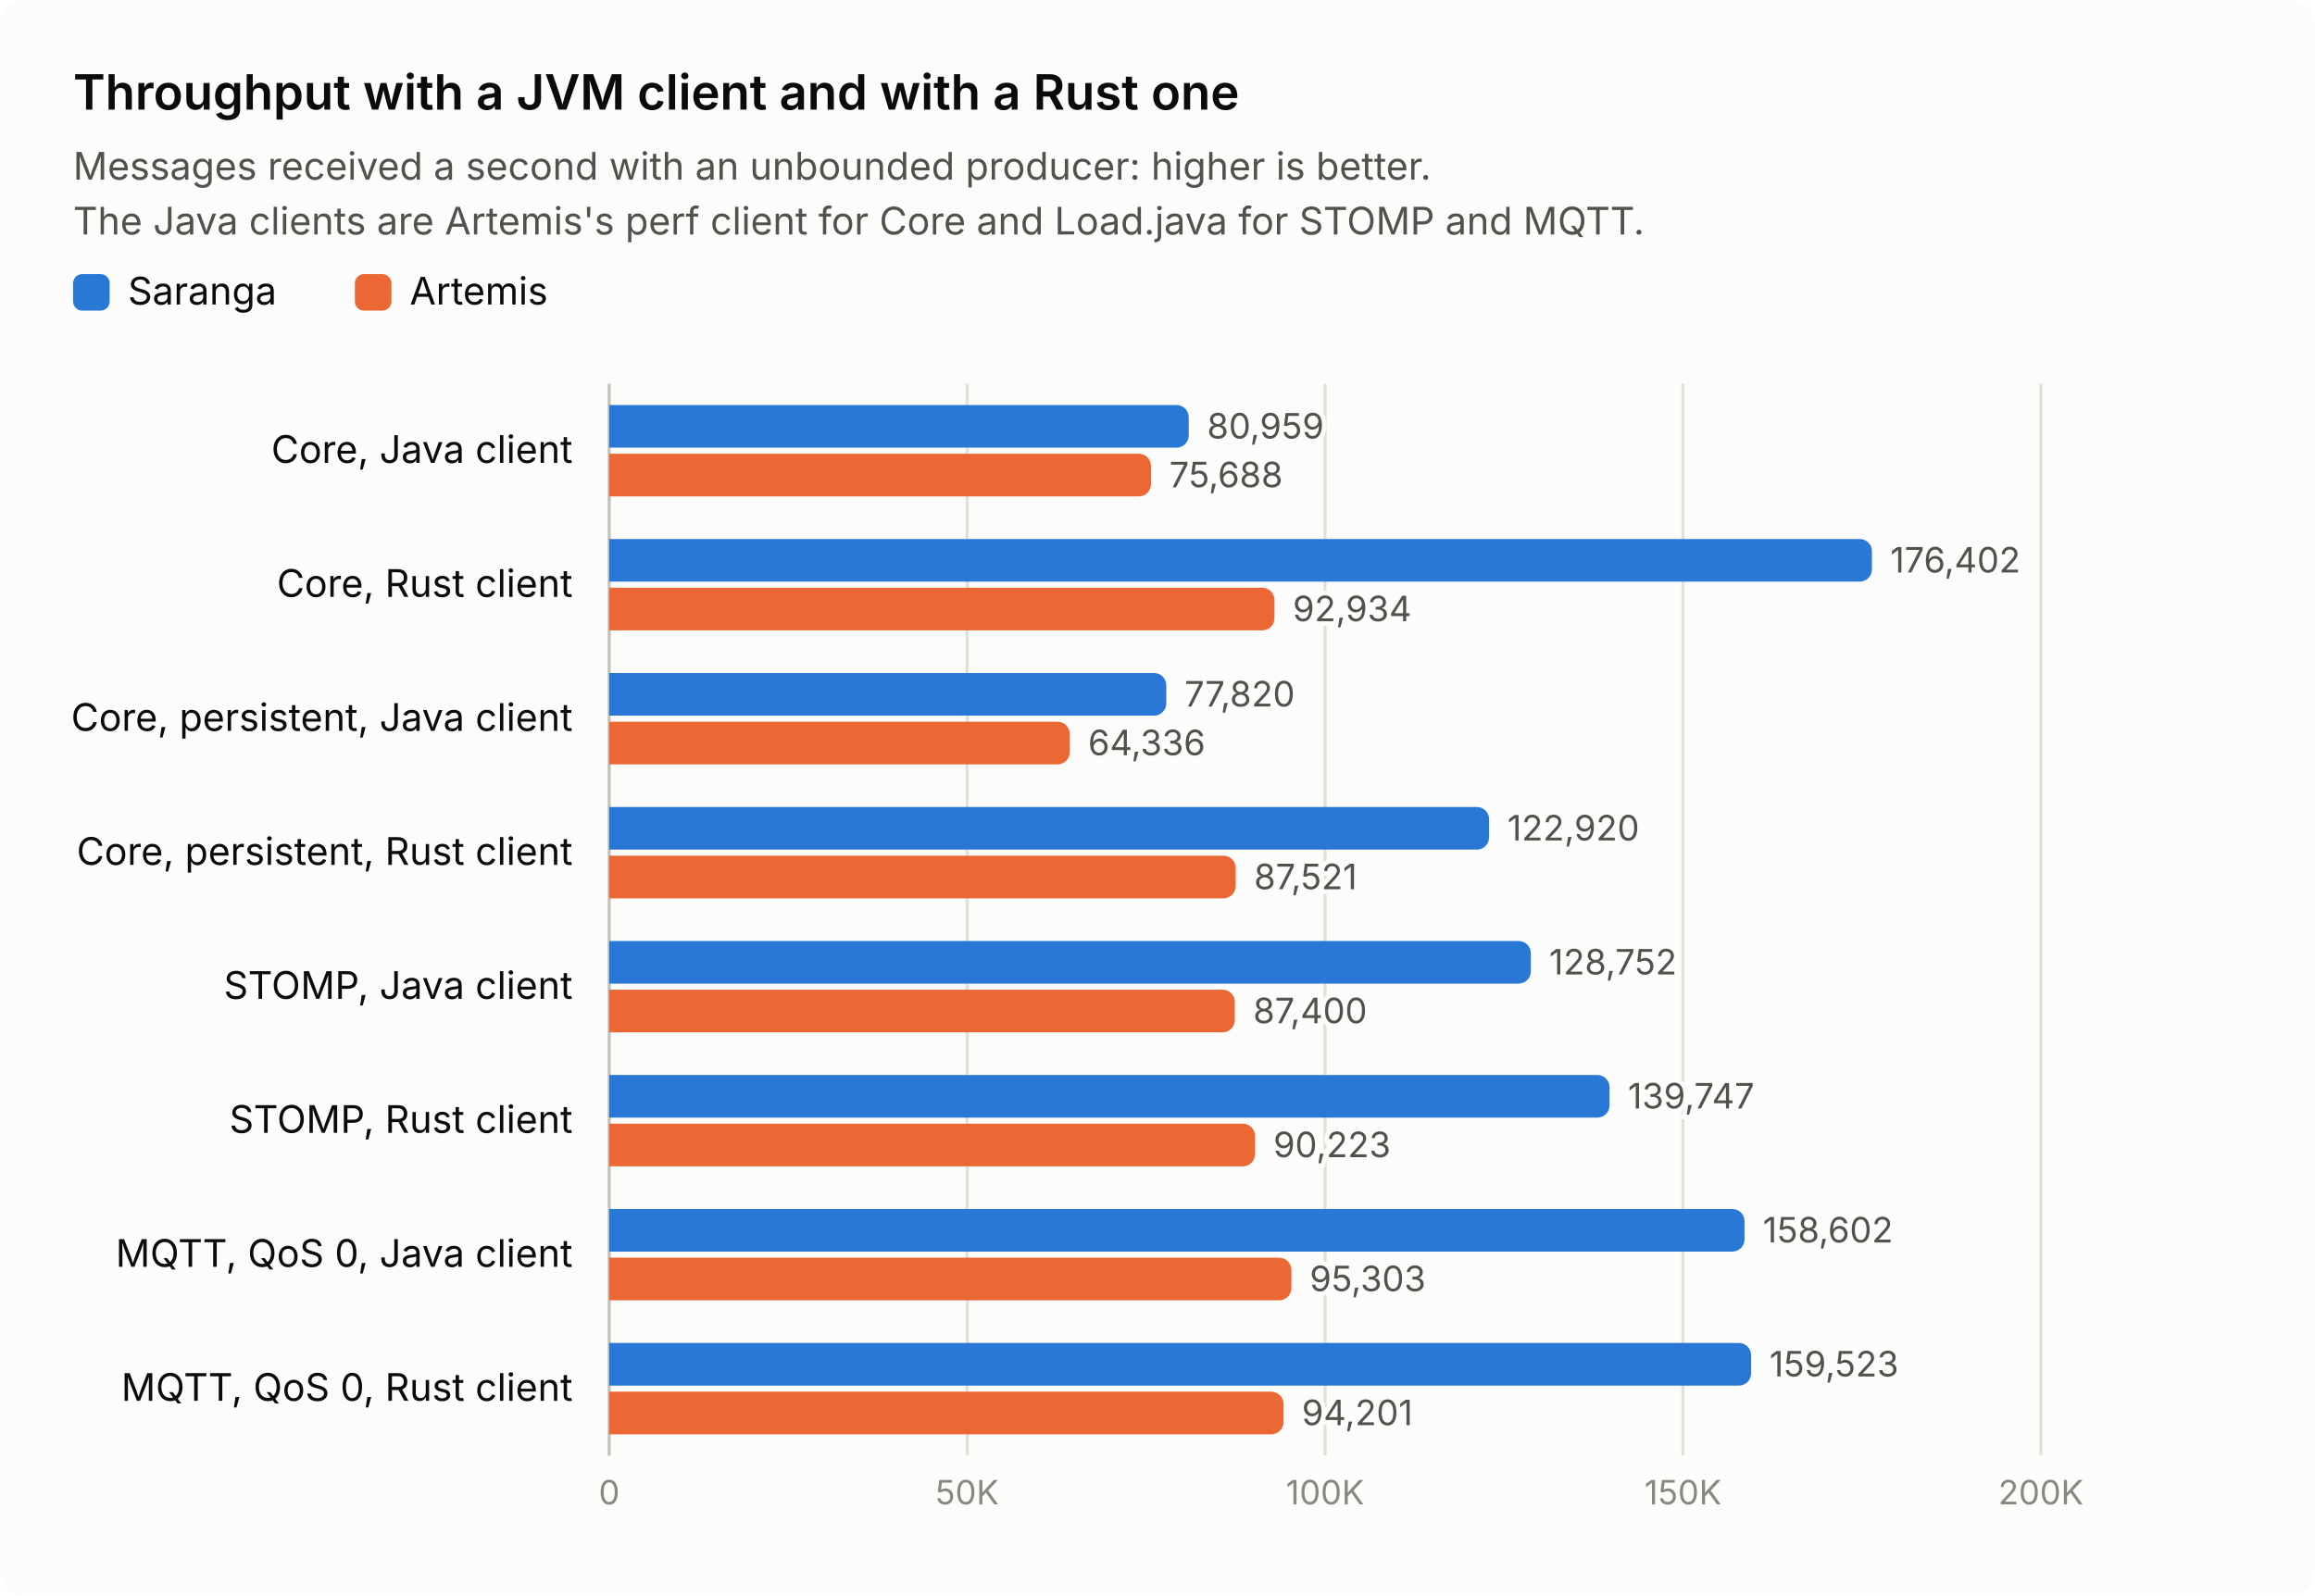
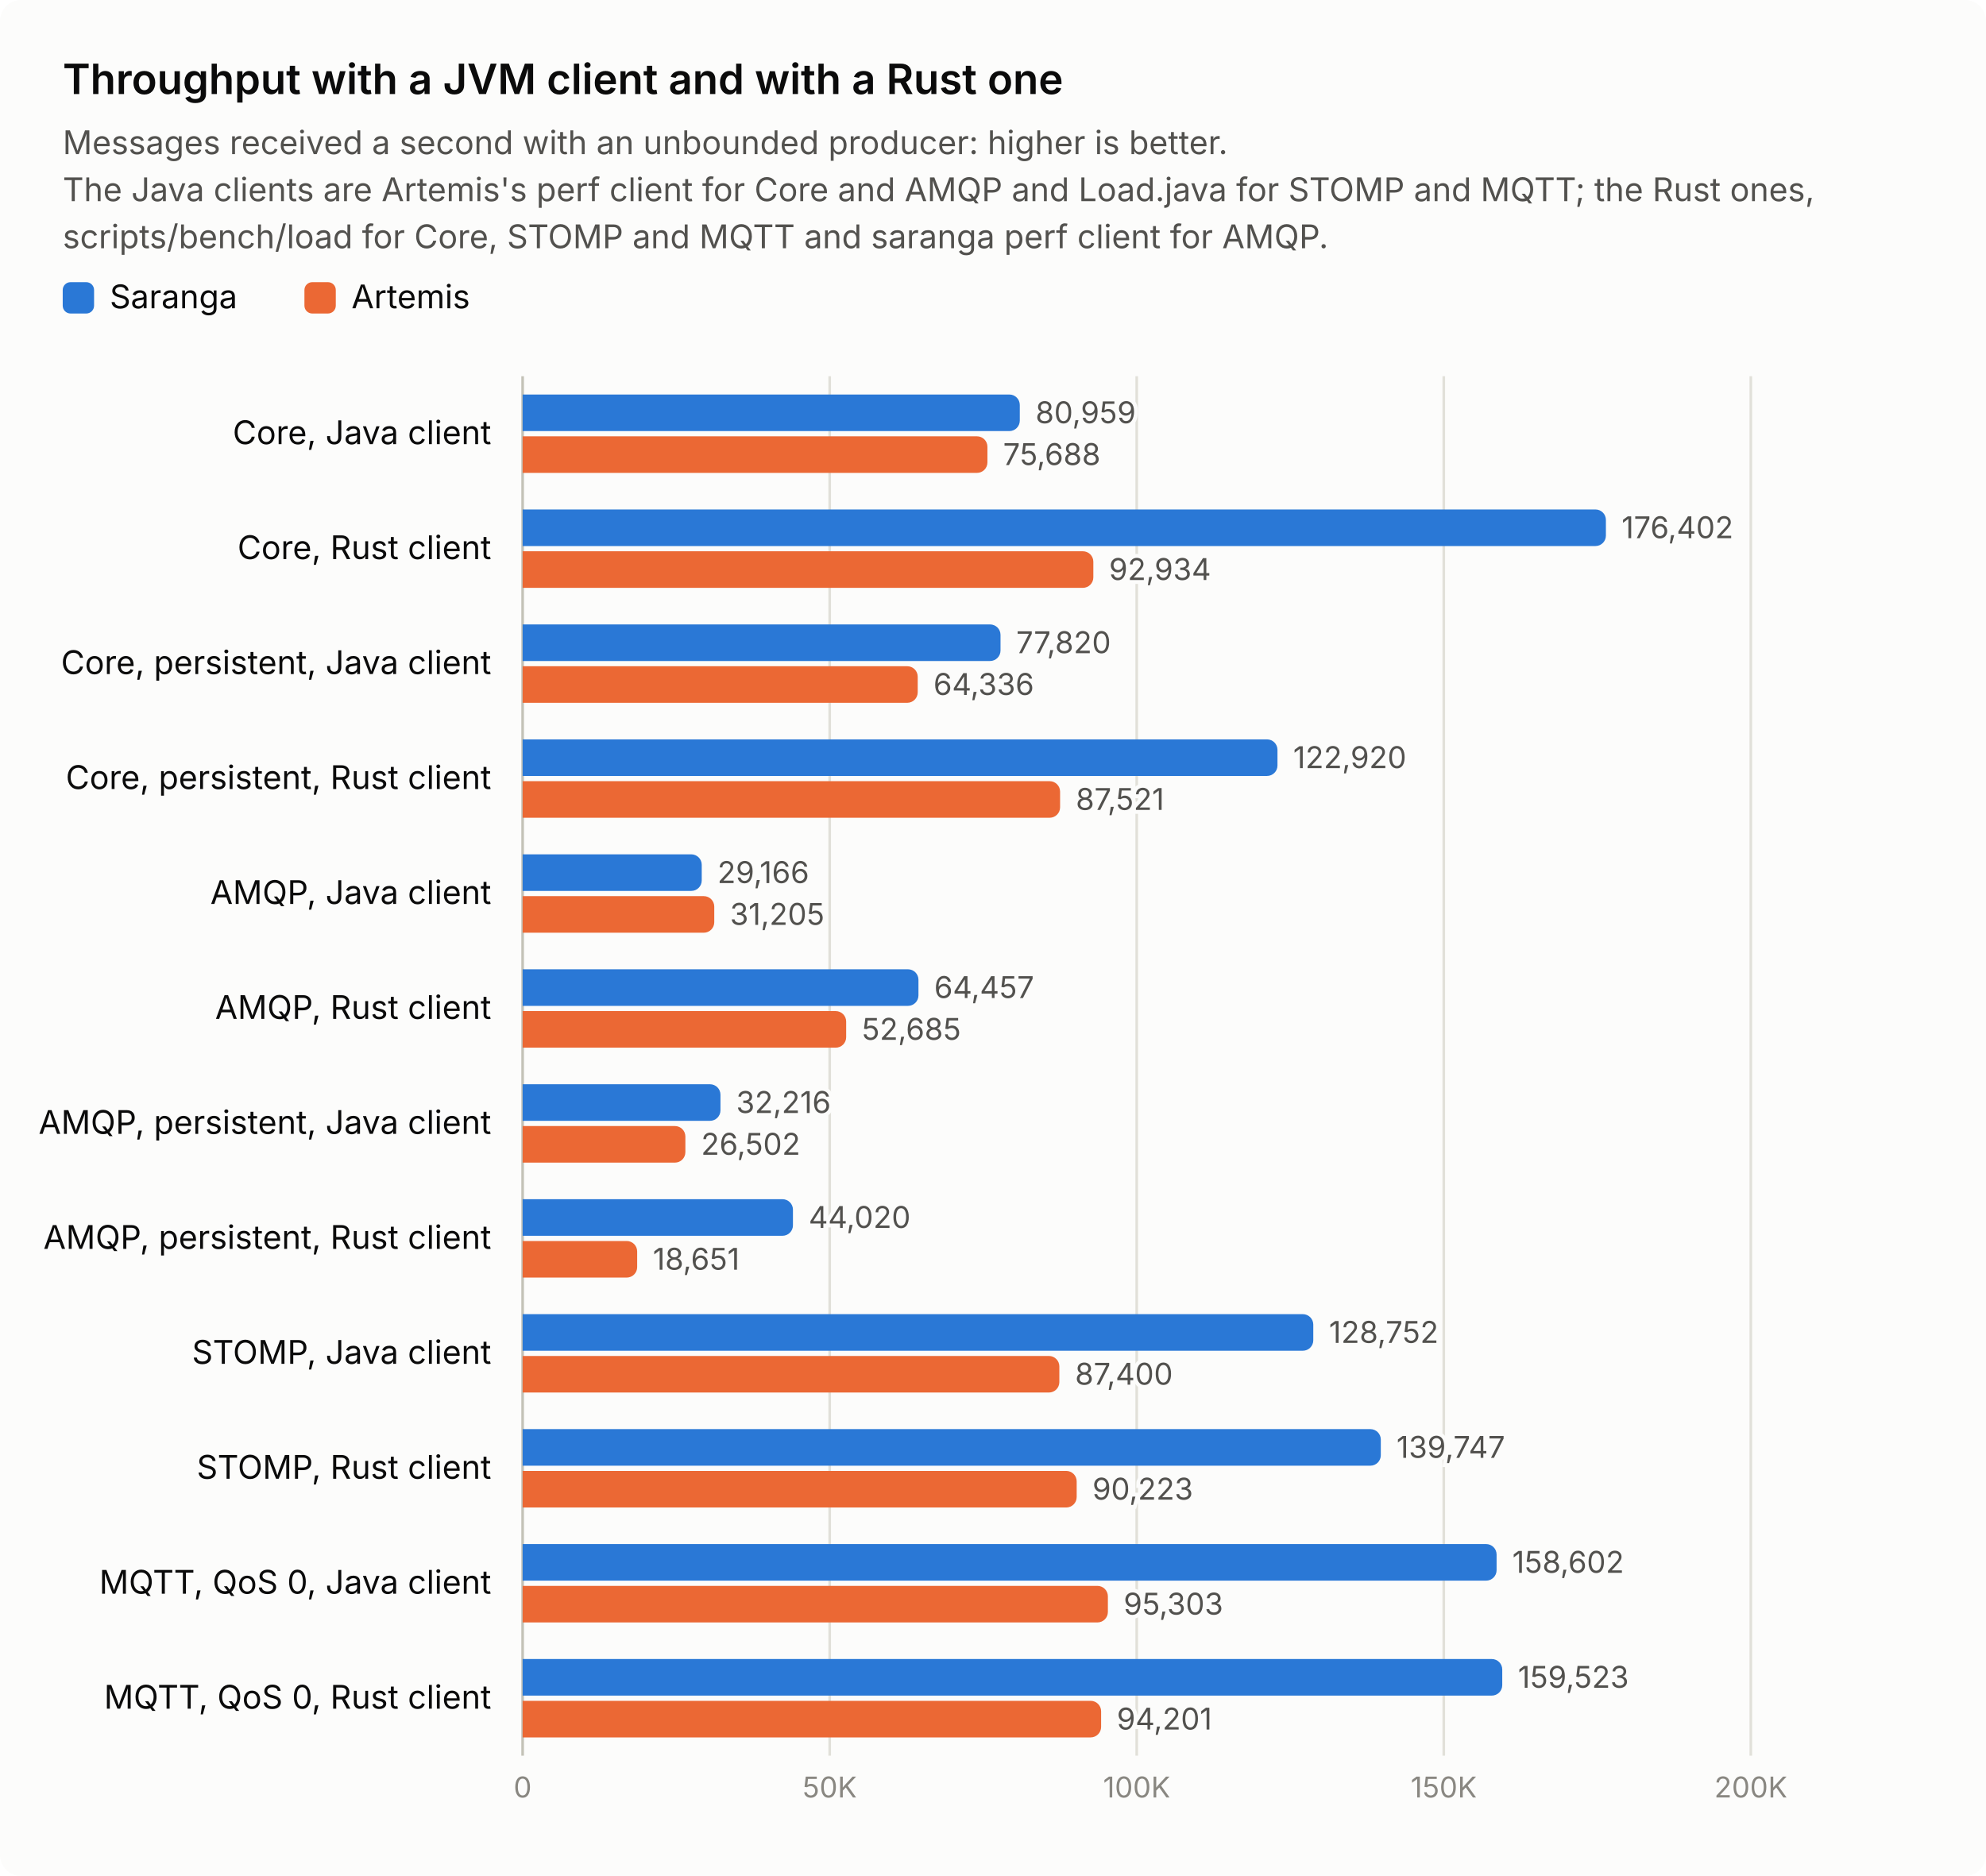
- <svg xmlns="http://www.w3.org/2000/svg" width="760" height="524" viewBox="0 0 760 524" role="img" aria-labelledby="title desc" font-family="system-ui, -apple-system, &quot;Segoe UI&quot;, sans-serif">
-   <rect width="760" height="524" rx="8" fill="#fcfcfb" />
+ <svg xmlns="http://www.w3.org/2000/svg" width="760" height="718" viewBox="0 0 760 718" role="img" aria-labelledby="title desc" font-family="system-ui, -apple-system, &quot;Segoe UI&quot;, sans-serif">
+   <rect width="760" height="718" rx="8" fill="#fcfcfb" />
  <text x="24" y="36" font-size="16" font-weight="600" fill="#0b0b0b">Throughput with a JVM client and with a Rust one</text>
  <text x="24" y="59" font-size="12.5" fill="#52514e">Messages received a second with an unbounded producer: higher is better.</text>
-   <text x="24" y="77" font-size="12.5" fill="#52514e">The Java clients are Artemis's perf client for Core and Load.java for STOMP and MQTT.</text>
-   <rect x="24" y="90" width="12" height="12" rx="3" fill="#2a78d6" />
-   <text x="42" y="100" font-size="12.5" fill="#0b0b0b">Saranga</text>
-   <rect x="116.5" y="90" width="12" height="12" rx="3" fill="#eb6834" />
-   <text x="134.5" y="100" font-size="12.5" fill="#0b0b0b">Artemis</text>
-   <line x1="200" x2="200" y1="126" y2="478" stroke="#c3c2b7" stroke-width="1" />
-   <text x="200" y="494" font-size="11" fill="#898781" text-anchor="middle" style="font-variant-numeric: tabular-nums">0</text>
-   <line x1="317.5" x2="317.5" y1="126" y2="478" stroke="#e1e0d9" stroke-width="1" />
-   <text x="317.5" y="494" font-size="11" fill="#898781" text-anchor="middle" style="font-variant-numeric: tabular-nums">50K</text>
-   <line x1="435" x2="435" y1="126" y2="478" stroke="#e1e0d9" stroke-width="1" />
-   <text x="435" y="494" font-size="11" fill="#898781" text-anchor="middle" style="font-variant-numeric: tabular-nums">100K</text>
-   <line x1="552.5" x2="552.5" y1="126" y2="478" stroke="#e1e0d9" stroke-width="1" />
-   <text x="552.5" y="494" font-size="11" fill="#898781" text-anchor="middle" style="font-variant-numeric: tabular-nums">150K</text>
-   <line x1="670" x2="670" y1="126" y2="478" stroke="#e1e0d9" stroke-width="1" />
-   <text x="670" y="494" font-size="11" fill="#898781" text-anchor="middle" style="font-variant-numeric: tabular-nums">200K</text>
-   <text x="188" y="152" font-size="12.5" fill="#0b0b0b" text-anchor="end">Core, Java client</text>
-   <path d="M200 133h186.254a4 4 0 0 1 4 4v6a4 4 0 0 1 -4 4h-186.254z" fill="#2a78d6" />
-   <text x="396.254" y="144" font-size="11.5" fill="#52514e" stroke="#fcfcfb" stroke-width="3" paint-order="stroke" style="font-variant-numeric: tabular-nums">80,959</text>
-   <path d="M200 149h173.867a4 4 0 0 1 4 4v6a4 4 0 0 1 -4 4h-173.867z" fill="#eb6834" />
-   <text x="383.867" y="160" font-size="11.5" fill="#52514e" stroke="#fcfcfb" stroke-width="3" paint-order="stroke" style="font-variant-numeric: tabular-nums">75,688</text>
-   <text x="188" y="196" font-size="12.5" fill="#0b0b0b" text-anchor="end">Core, Rust client</text>
-   <path d="M200 177h410.545a4 4 0 0 1 4 4v6a4 4 0 0 1 -4 4h-410.545z" fill="#2a78d6" />
-   <text x="620.545" y="188" font-size="11.5" fill="#52514e" stroke="#fcfcfb" stroke-width="3" paint-order="stroke" style="font-variant-numeric: tabular-nums">176,402</text>
-   <path d="M200 193h214.395a4 4 0 0 1 4 4v6a4 4 0 0 1 -4 4h-214.395z" fill="#eb6834" />
-   <text x="424.395" y="204" font-size="11.5" fill="#52514e" stroke="#fcfcfb" stroke-width="3" paint-order="stroke" style="font-variant-numeric: tabular-nums">92,934</text>
-   <text x="188" y="240" font-size="12.5" fill="#0b0b0b" text-anchor="end">Core, persistent, Java client</text>
-   <path d="M200 221h178.877a4 4 0 0 1 4 4v6a4 4 0 0 1 -4 4h-178.877z" fill="#2a78d6" />
-   <text x="388.877" y="232" font-size="11.5" fill="#52514e" stroke="#fcfcfb" stroke-width="3" paint-order="stroke" style="font-variant-numeric: tabular-nums">77,820</text>
-   <path d="M200 237h147.19a4 4 0 0 1 4 4v6a4 4 0 0 1 -4 4h-147.19z" fill="#eb6834" />
-   <text x="357.19" y="248" font-size="11.5" fill="#52514e" stroke="#fcfcfb" stroke-width="3" paint-order="stroke" style="font-variant-numeric: tabular-nums">64,336</text>
-   <text x="188" y="284" font-size="12.5" fill="#0b0b0b" text-anchor="end">Core, persistent, Rust client</text>
-   <path d="M200 265h284.862a4 4 0 0 1 4 4v6a4 4 0 0 1 -4 4h-284.862z" fill="#2a78d6" />
-   <text x="494.862" y="276" font-size="11.5" fill="#52514e" stroke="#fcfcfb" stroke-width="3" paint-order="stroke" style="font-variant-numeric: tabular-nums">122,920</text>
-   <path d="M200 281h201.674a4 4 0 0 1 4 4v6a4 4 0 0 1 -4 4h-201.674z" fill="#eb6834" />
-   <text x="411.674" y="292" font-size="11.5" fill="#52514e" stroke="#fcfcfb" stroke-width="3" paint-order="stroke" style="font-variant-numeric: tabular-nums">87,521</text>
-   <text x="188" y="328" font-size="12.5" fill="#0b0b0b" text-anchor="end">STOMP, Java client</text>
-   <path d="M200 309h298.567a4 4 0 0 1 4 4v6a4 4 0 0 1 -4 4h-298.567z" fill="#2a78d6" />
-   <text x="508.567" y="320" font-size="11.5" fill="#52514e" stroke="#fcfcfb" stroke-width="3" paint-order="stroke" style="font-variant-numeric: tabular-nums">128,752</text>
-   <path d="M200 325h201.39a4 4 0 0 1 4 4v6a4 4 0 0 1 -4 4h-201.39z" fill="#eb6834" />
-   <text x="411.39" y="336" font-size="11.5" fill="#52514e" stroke="#fcfcfb" stroke-width="3" paint-order="stroke" style="font-variant-numeric: tabular-nums">87,400</text>
-   <text x="188" y="372" font-size="12.5" fill="#0b0b0b" text-anchor="end">STOMP, Rust client</text>
-   <path d="M200 353h324.405a4 4 0 0 1 4 4v6a4 4 0 0 1 -4 4h-324.405z" fill="#2a78d6" />
-   <text x="534.405" y="364" font-size="11.5" fill="#52514e" stroke="#fcfcfb" stroke-width="3" paint-order="stroke" style="font-variant-numeric: tabular-nums">139,747</text>
-   <path d="M200 369h208.024a4 4 0 0 1 4 4v6a4 4 0 0 1 -4 4h-208.024z" fill="#eb6834" />
-   <text x="418.024" y="380" font-size="11.5" fill="#52514e" stroke="#fcfcfb" stroke-width="3" paint-order="stroke" style="font-variant-numeric: tabular-nums">90,223</text>
-   <text x="188" y="416" font-size="12.5" fill="#0b0b0b" text-anchor="end">MQTT, QoS 0, Java client</text>
-   <path d="M200 397h368.715a4 4 0 0 1 4 4v6a4 4 0 0 1 -4 4h-368.715z" fill="#2a78d6" />
-   <text x="578.715" y="408" font-size="11.5" fill="#52514e" stroke="#fcfcfb" stroke-width="3" paint-order="stroke" style="font-variant-numeric: tabular-nums">158,602</text>
-   <path d="M200 413h219.962a4 4 0 0 1 4 4v6a4 4 0 0 1 -4 4h-219.962z" fill="#eb6834" />
-   <text x="429.962" y="424" font-size="11.5" fill="#52514e" stroke="#fcfcfb" stroke-width="3" paint-order="stroke" style="font-variant-numeric: tabular-nums">95,303</text>
-   <text x="188" y="460" font-size="12.5" fill="#0b0b0b" text-anchor="end">MQTT, QoS 0, Rust client</text>
-   <path d="M200 441h370.879a4 4 0 0 1 4 4v6a4 4 0 0 1 -4 4h-370.879z" fill="#2a78d6" />
-   <text x="580.879" y="452" font-size="11.5" fill="#52514e" stroke="#fcfcfb" stroke-width="3" paint-order="stroke" style="font-variant-numeric: tabular-nums">159,523</text>
-   <path d="M200 457h217.372a4 4 0 0 1 4 4v6a4 4 0 0 1 -4 4h-217.372z" fill="#eb6834" />
-   <text x="427.372" y="468" font-size="11.5" fill="#52514e" stroke="#fcfcfb" stroke-width="3" paint-order="stroke" style="font-variant-numeric: tabular-nums">94,201</text>
+   <text x="24" y="77" font-size="12.5" fill="#52514e">The Java clients are Artemis's perf client for Core and AMQP and Load.java for STOMP and MQTT; the Rust ones,</text>
+   <text x="24" y="95" font-size="12.5" fill="#52514e">scripts/bench/load for Core, STOMP and MQTT and saranga perf client for AMQP.</text>
+   <rect x="24" y="108" width="12" height="12" rx="3" fill="#2a78d6" />
+   <text x="42" y="118" font-size="12.5" fill="#0b0b0b">Saranga</text>
+   <rect x="116.5" y="108" width="12" height="12" rx="3" fill="#eb6834" />
+   <text x="134.5" y="118" font-size="12.5" fill="#0b0b0b">Artemis</text>
+   <line x1="200" x2="200" y1="144" y2="672" stroke="#c3c2b7" stroke-width="1" />
+   <text x="200" y="688" font-size="11" fill="#898781" text-anchor="middle" style="font-variant-numeric: tabular-nums">0</text>
+   <line x1="317.5" x2="317.5" y1="144" y2="672" stroke="#e1e0d9" stroke-width="1" />
+   <text x="317.5" y="688" font-size="11" fill="#898781" text-anchor="middle" style="font-variant-numeric: tabular-nums">50K</text>
+   <line x1="435" x2="435" y1="144" y2="672" stroke="#e1e0d9" stroke-width="1" />
+   <text x="435" y="688" font-size="11" fill="#898781" text-anchor="middle" style="font-variant-numeric: tabular-nums">100K</text>
+   <line x1="552.5" x2="552.5" y1="144" y2="672" stroke="#e1e0d9" stroke-width="1" />
+   <text x="552.5" y="688" font-size="11" fill="#898781" text-anchor="middle" style="font-variant-numeric: tabular-nums">150K</text>
+   <line x1="670" x2="670" y1="144" y2="672" stroke="#e1e0d9" stroke-width="1" />
+   <text x="670" y="688" font-size="11" fill="#898781" text-anchor="middle" style="font-variant-numeric: tabular-nums">200K</text>
+   <text x="188" y="170" font-size="12.5" fill="#0b0b0b" text-anchor="end">Core, Java client</text>
+   <path d="M200 151h186.254a4 4 0 0 1 4 4v6a4 4 0 0 1 -4 4h-186.254z" fill="#2a78d6" />
+   <text x="396.254" y="162" font-size="11.5" fill="#52514e" stroke="#fcfcfb" stroke-width="3" paint-order="stroke" style="font-variant-numeric: tabular-nums">80,959</text>
+   <path d="M200 167h173.867a4 4 0 0 1 4 4v6a4 4 0 0 1 -4 4h-173.867z" fill="#eb6834" />
+   <text x="383.867" y="178" font-size="11.5" fill="#52514e" stroke="#fcfcfb" stroke-width="3" paint-order="stroke" style="font-variant-numeric: tabular-nums">75,688</text>
+   <text x="188" y="214" font-size="12.5" fill="#0b0b0b" text-anchor="end">Core, Rust client</text>
+   <path d="M200 195h410.545a4 4 0 0 1 4 4v6a4 4 0 0 1 -4 4h-410.545z" fill="#2a78d6" />
+   <text x="620.545" y="206" font-size="11.5" fill="#52514e" stroke="#fcfcfb" stroke-width="3" paint-order="stroke" style="font-variant-numeric: tabular-nums">176,402</text>
+   <path d="M200 211h214.395a4 4 0 0 1 4 4v6a4 4 0 0 1 -4 4h-214.395z" fill="#eb6834" />
+   <text x="424.395" y="222" font-size="11.5" fill="#52514e" stroke="#fcfcfb" stroke-width="3" paint-order="stroke" style="font-variant-numeric: tabular-nums">92,934</text>
+   <text x="188" y="258" font-size="12.5" fill="#0b0b0b" text-anchor="end">Core, persistent, Java client</text>
+   <path d="M200 239h178.877a4 4 0 0 1 4 4v6a4 4 0 0 1 -4 4h-178.877z" fill="#2a78d6" />
+   <text x="388.877" y="250" font-size="11.5" fill="#52514e" stroke="#fcfcfb" stroke-width="3" paint-order="stroke" style="font-variant-numeric: tabular-nums">77,820</text>
+   <path d="M200 255h147.19a4 4 0 0 1 4 4v6a4 4 0 0 1 -4 4h-147.19z" fill="#eb6834" />
+   <text x="357.19" y="266" font-size="11.5" fill="#52514e" stroke="#fcfcfb" stroke-width="3" paint-order="stroke" style="font-variant-numeric: tabular-nums">64,336</text>
+   <text x="188" y="302" font-size="12.5" fill="#0b0b0b" text-anchor="end">Core, persistent, Rust client</text>
+   <path d="M200 283h284.862a4 4 0 0 1 4 4v6a4 4 0 0 1 -4 4h-284.862z" fill="#2a78d6" />
+   <text x="494.862" y="294" font-size="11.5" fill="#52514e" stroke="#fcfcfb" stroke-width="3" paint-order="stroke" style="font-variant-numeric: tabular-nums">122,920</text>
+   <path d="M200 299h201.674a4 4 0 0 1 4 4v6a4 4 0 0 1 -4 4h-201.674z" fill="#eb6834" />
+   <text x="411.674" y="310" font-size="11.5" fill="#52514e" stroke="#fcfcfb" stroke-width="3" paint-order="stroke" style="font-variant-numeric: tabular-nums">87,521</text>
+   <text x="188" y="346" font-size="12.5" fill="#0b0b0b" text-anchor="end">AMQP, Java client</text>
+   <path d="M200 327h64.54a4 4 0 0 1 4 4v6a4 4 0 0 1 -4 4h-64.54z" fill="#2a78d6" />
+   <text x="274.54" y="338" font-size="11.5" fill="#52514e" stroke="#fcfcfb" stroke-width="3" paint-order="stroke" style="font-variant-numeric: tabular-nums">29,166</text>
+   <path d="M200 343h69.332a4 4 0 0 1 4 4v6a4 4 0 0 1 -4 4h-69.332z" fill="#eb6834" />
+   <text x="279.332" y="354" font-size="11.5" fill="#52514e" stroke="#fcfcfb" stroke-width="3" paint-order="stroke" style="font-variant-numeric: tabular-nums">31,205</text>
+   <text x="188" y="390" font-size="12.5" fill="#0b0b0b" text-anchor="end">AMQP, Rust client</text>
+   <path d="M200 371h147.474a4 4 0 0 1 4 4v6a4 4 0 0 1 -4 4h-147.474z" fill="#2a78d6" />
+   <text x="357.474" y="382" font-size="11.5" fill="#52514e" stroke="#fcfcfb" stroke-width="3" paint-order="stroke" style="font-variant-numeric: tabular-nums">64,457</text>
+   <path d="M200 387h119.81a4 4 0 0 1 4 4v6a4 4 0 0 1 -4 4h-119.81z" fill="#eb6834" />
+   <text x="329.81" y="398" font-size="11.5" fill="#52514e" stroke="#fcfcfb" stroke-width="3" paint-order="stroke" style="font-variant-numeric: tabular-nums">52,685</text>
+   <text x="188" y="434" font-size="12.5" fill="#0b0b0b" text-anchor="end">AMQP, persistent, Java client</text>
+   <path d="M200 415h71.708a4 4 0 0 1 4 4v6a4 4 0 0 1 -4 4h-71.708z" fill="#2a78d6" />
+   <text x="281.708" y="426" font-size="11.5" fill="#52514e" stroke="#fcfcfb" stroke-width="3" paint-order="stroke" style="font-variant-numeric: tabular-nums">32,216</text>
+   <path d="M200 431h58.28a4 4 0 0 1 4 4v6a4 4 0 0 1 -4 4h-58.28z" fill="#eb6834" />
+   <text x="268.28" y="442" font-size="11.5" fill="#52514e" stroke="#fcfcfb" stroke-width="3" paint-order="stroke" style="font-variant-numeric: tabular-nums">26,502</text>
+   <text x="188" y="478" font-size="12.5" fill="#0b0b0b" text-anchor="end">AMQP, persistent, Rust client</text>
+   <path d="M200 459h99.447a4 4 0 0 1 4 4v6a4 4 0 0 1 -4 4h-99.447z" fill="#2a78d6" />
+   <text x="309.447" y="470" font-size="11.5" fill="#52514e" stroke="#fcfcfb" stroke-width="3" paint-order="stroke" style="font-variant-numeric: tabular-nums">44,020</text>
+   <path d="M200 475h39.83a4 4 0 0 1 4 4v6a4 4 0 0 1 -4 4h-39.83z" fill="#eb6834" />
+   <text x="249.83" y="486" font-size="11.5" fill="#52514e" stroke="#fcfcfb" stroke-width="3" paint-order="stroke" style="font-variant-numeric: tabular-nums">18,651</text>
+   <text x="188" y="522" font-size="12.5" fill="#0b0b0b" text-anchor="end">STOMP, Java client</text>
+   <path d="M200 503h298.567a4 4 0 0 1 4 4v6a4 4 0 0 1 -4 4h-298.567z" fill="#2a78d6" />
+   <text x="508.567" y="514" font-size="11.5" fill="#52514e" stroke="#fcfcfb" stroke-width="3" paint-order="stroke" style="font-variant-numeric: tabular-nums">128,752</text>
+   <path d="M200 519h201.39a4 4 0 0 1 4 4v6a4 4 0 0 1 -4 4h-201.39z" fill="#eb6834" />
+   <text x="411.39" y="530" font-size="11.5" fill="#52514e" stroke="#fcfcfb" stroke-width="3" paint-order="stroke" style="font-variant-numeric: tabular-nums">87,400</text>
+   <text x="188" y="566" font-size="12.5" fill="#0b0b0b" text-anchor="end">STOMP, Rust client</text>
+   <path d="M200 547h324.405a4 4 0 0 1 4 4v6a4 4 0 0 1 -4 4h-324.405z" fill="#2a78d6" />
+   <text x="534.405" y="558" font-size="11.5" fill="#52514e" stroke="#fcfcfb" stroke-width="3" paint-order="stroke" style="font-variant-numeric: tabular-nums">139,747</text>
+   <path d="M200 563h208.024a4 4 0 0 1 4 4v6a4 4 0 0 1 -4 4h-208.024z" fill="#eb6834" />
+   <text x="418.024" y="574" font-size="11.5" fill="#52514e" stroke="#fcfcfb" stroke-width="3" paint-order="stroke" style="font-variant-numeric: tabular-nums">90,223</text>
+   <text x="188" y="610" font-size="12.5" fill="#0b0b0b" text-anchor="end">MQTT, QoS 0, Java client</text>
+   <path d="M200 591h368.715a4 4 0 0 1 4 4v6a4 4 0 0 1 -4 4h-368.715z" fill="#2a78d6" />
+   <text x="578.715" y="602" font-size="11.5" fill="#52514e" stroke="#fcfcfb" stroke-width="3" paint-order="stroke" style="font-variant-numeric: tabular-nums">158,602</text>
+   <path d="M200 607h219.962a4 4 0 0 1 4 4v6a4 4 0 0 1 -4 4h-219.962z" fill="#eb6834" />
+   <text x="429.962" y="618" font-size="11.5" fill="#52514e" stroke="#fcfcfb" stroke-width="3" paint-order="stroke" style="font-variant-numeric: tabular-nums">95,303</text>
+   <text x="188" y="654" font-size="12.5" fill="#0b0b0b" text-anchor="end">MQTT, QoS 0, Rust client</text>
+   <path d="M200 635h370.879a4 4 0 0 1 4 4v6a4 4 0 0 1 -4 4h-370.879z" fill="#2a78d6" />
+   <text x="580.879" y="646" font-size="11.5" fill="#52514e" stroke="#fcfcfb" stroke-width="3" paint-order="stroke" style="font-variant-numeric: tabular-nums">159,523</text>
+   <path d="M200 651h217.372a4 4 0 0 1 4 4v6a4 4 0 0 1 -4 4h-217.372z" fill="#eb6834" />
+   <text x="427.372" y="662" font-size="11.5" fill="#52514e" stroke="#fcfcfb" stroke-width="3" paint-order="stroke" style="font-variant-numeric: tabular-nums">94,201</text>
</svg>
